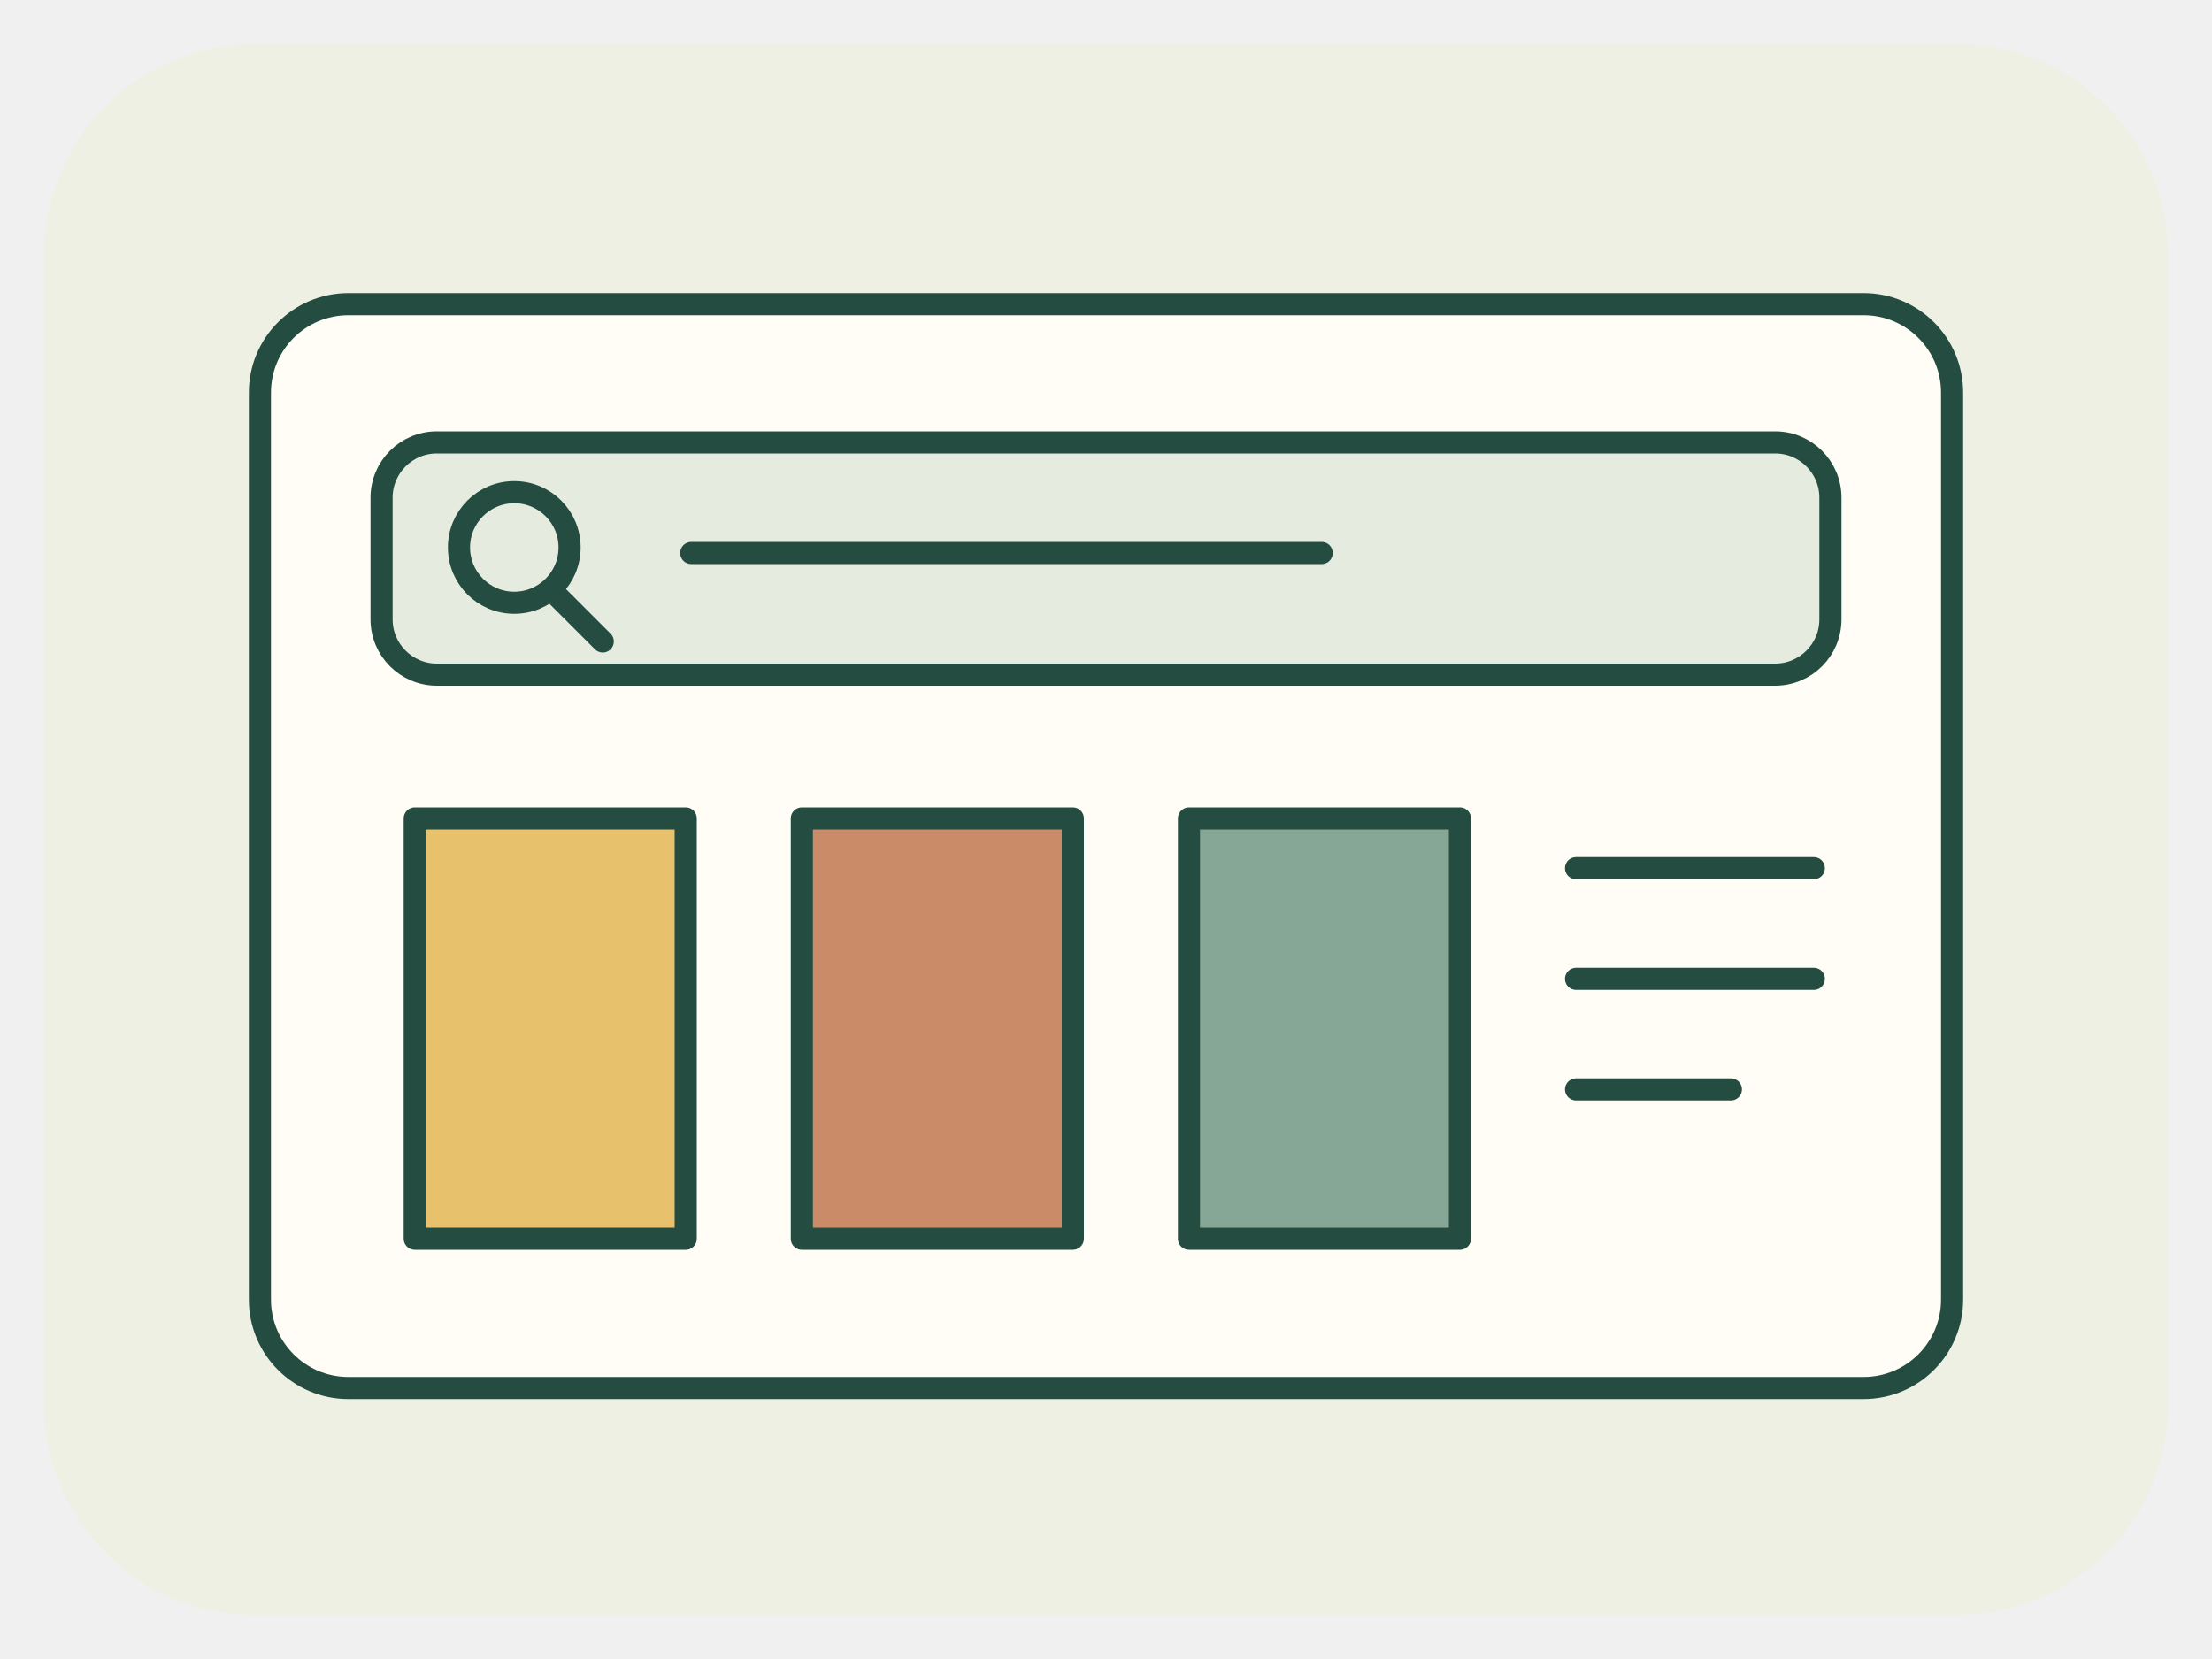
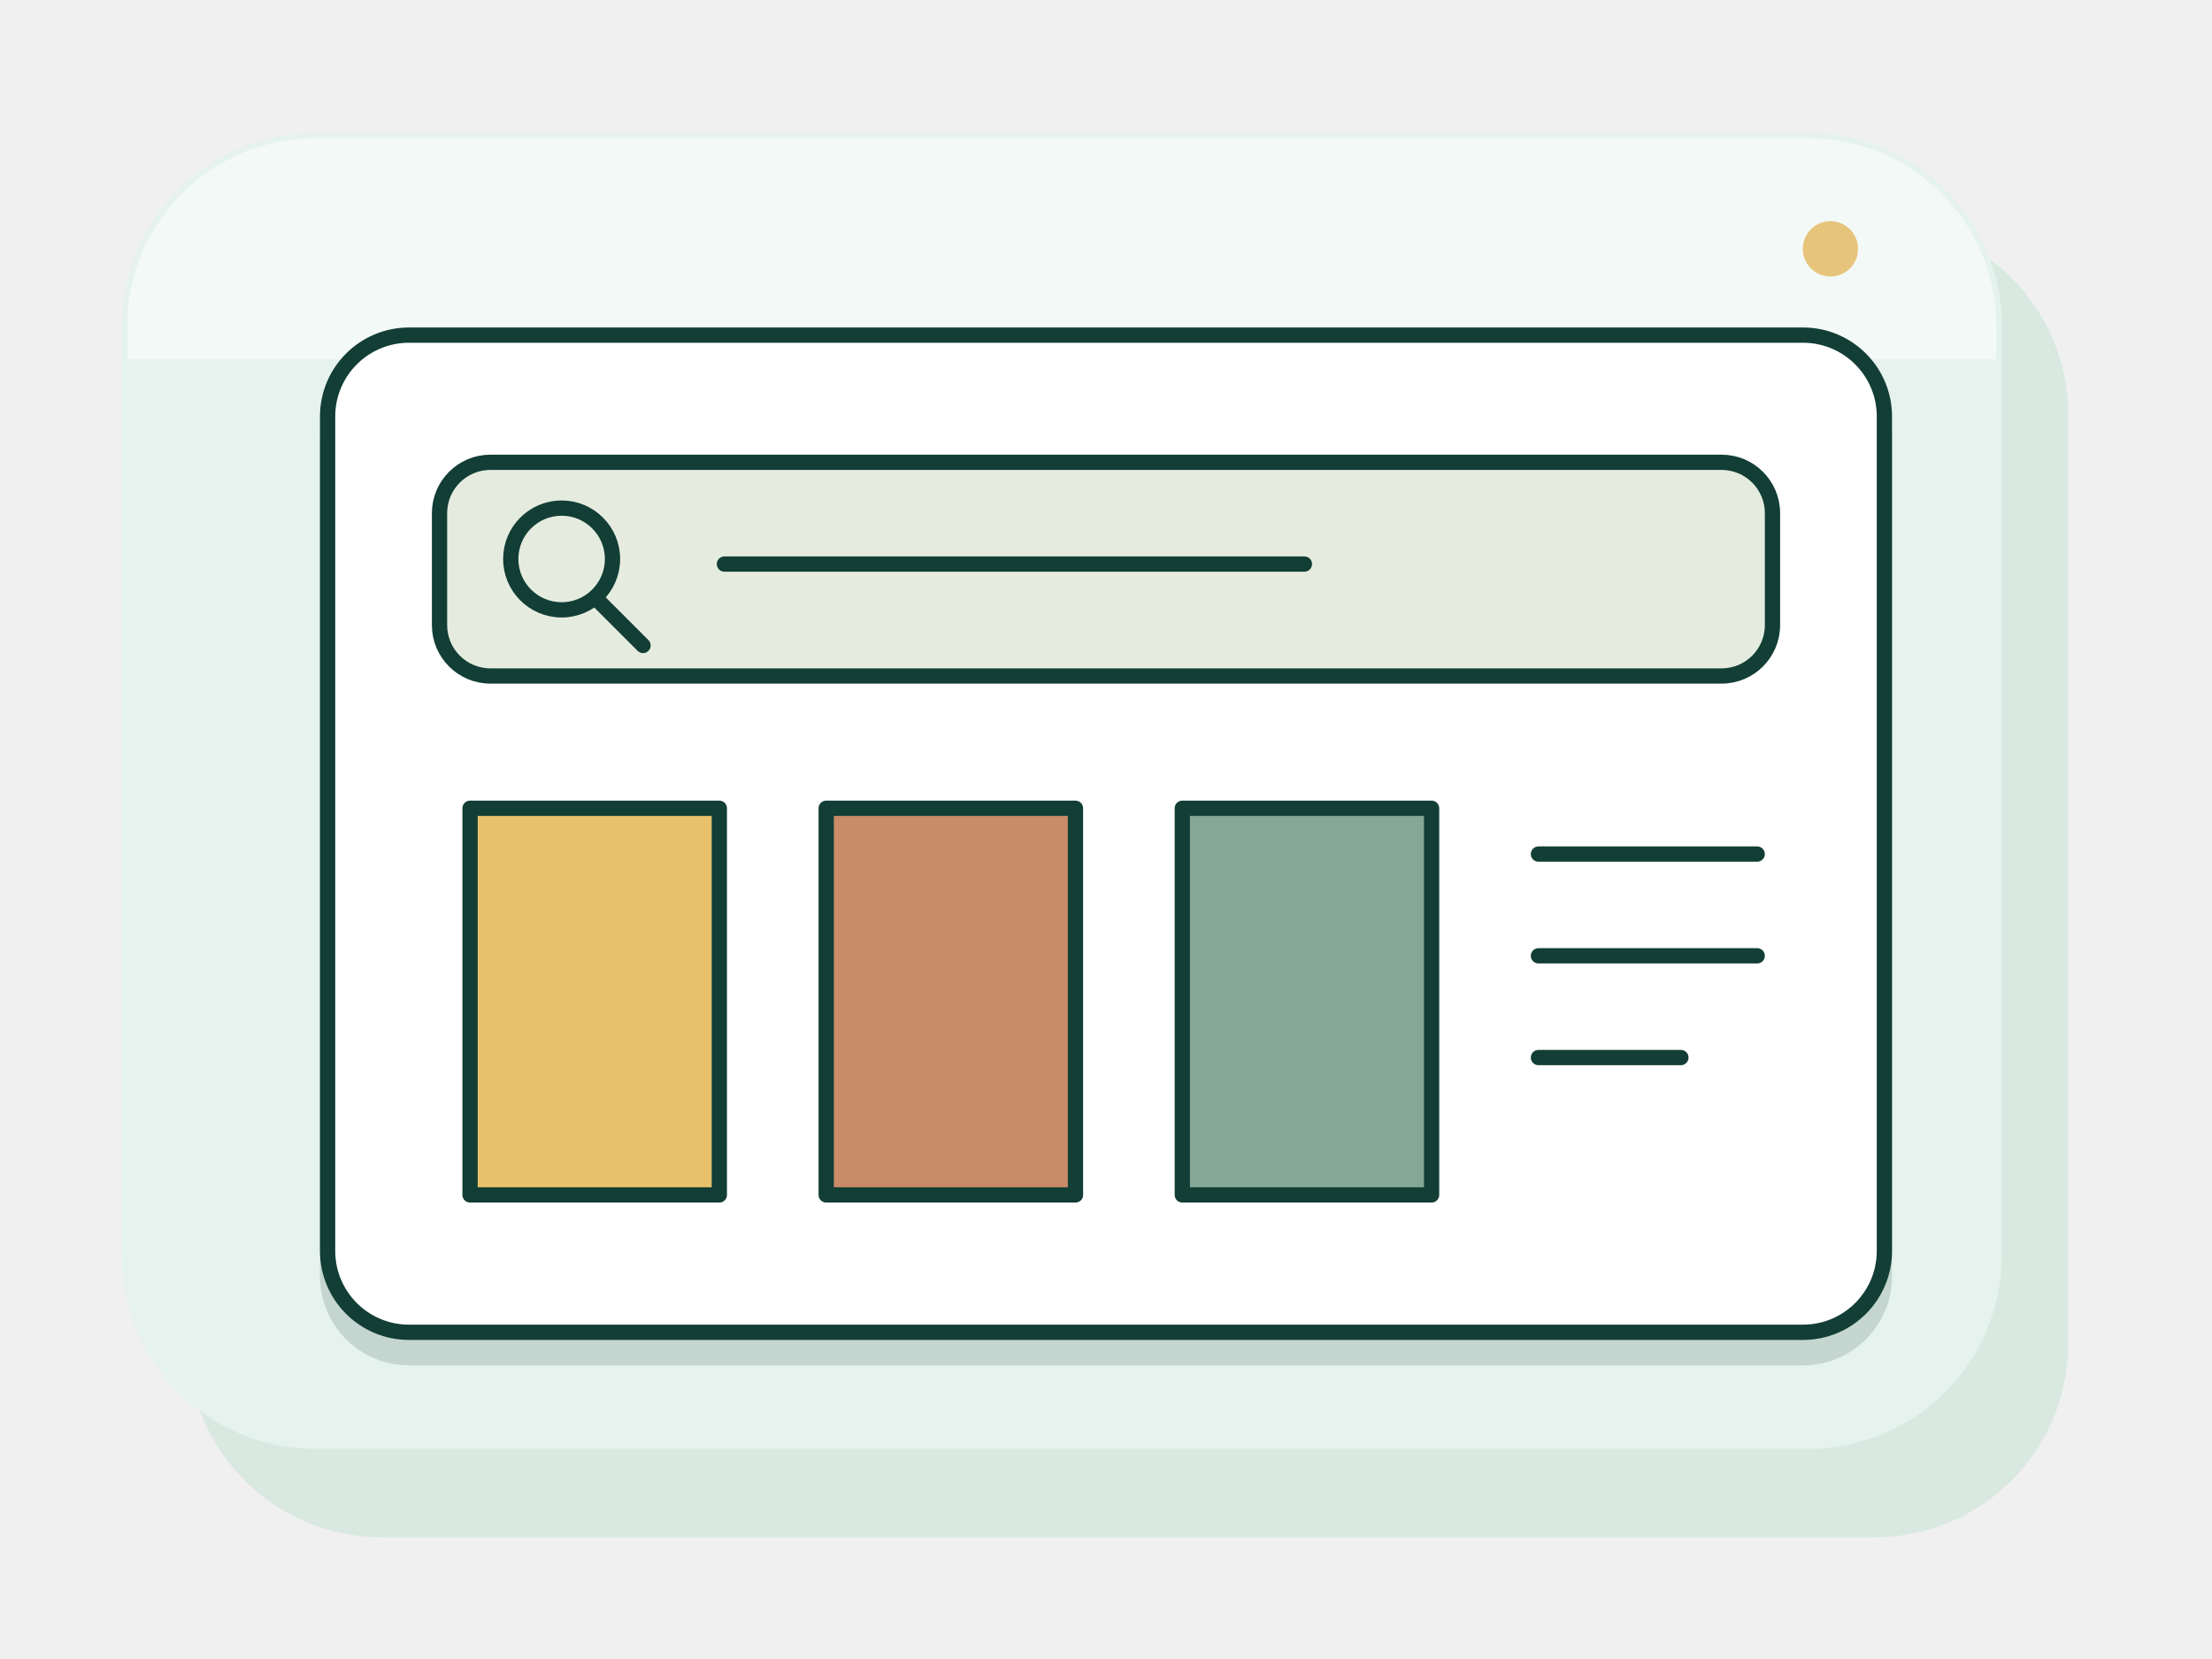
<svg xmlns="http://www.w3.org/2000/svg" viewBox="0 0 400 300" fill="none">
-   <rect x="8" y="8" width="384" height="284" rx="38" fill="#eef0e3" />
-   <g stroke="#244c40" stroke-width="4" stroke-linecap="round" stroke-linejoin="round">
-     <rect x="47" y="55" width="306" height="196" rx="16" fill="#fffdf6" />
-     <rect x="69" y="80" width="262" height="42" rx="10" fill="#e5ecdf" />
-     <circle cx="93" cy="99" r="10" />
-     <path d="m100 107 9 9M125 100h114" />
-     <path d="M75 148h49v76H75z" fill="#e7c16b" />
-     <path d="M145 148h49v76h-49z" fill="#c98b68" />
-     <path d="M215 148h49v76h-49z" fill="#86a796" />
-     <path d="M285 157h43m-43 20h43m-43 20h28" />
+   <rect x="34" y="40" width="340" height="238" rx="35" fill="#d9e9e1" />
+   <rect x="22" y="24" width="340" height="238" rx="35" fill="#e6f2ed" />
+   <path d="M57 25h270a34 34 0 0 1 34 34v6H23v-6a34 34 0 0 1 34-34Z" fill="#f3f9f6" />
+   <circle cx="331" cy="45" r="5" fill="#e7c47c" />
+   <g transform="translate(16 10) scale(.92)">
+     <g stroke="#123e35" stroke-width="3" stroke-linecap="round" stroke-linejoin="round">
+       <g transform="translate(0 5)" opacity=".16">
+         <rect x="47" y="55" width="306" height="196" rx="16" fill="#123e35" />
+       </g>
+       <rect x="47" y="55" width="306" height="196" rx="16" fill="#ffffff" />
+       <rect x="69" y="80" width="262" height="42" rx="10" fill="#e5ecdf" />
+       <circle cx="93" cy="99" r="10" />
+       <path d="m100 107 9 9M125 100h114" />
+       <path d="M75 148h49v76H75z" fill="#e7c16b" />
+       <path d="M145 148h49v76h-49z" fill="#c98b68" />
+       <path d="M215 148h49v76h-49z" fill="#86a796" />
+       <path d="M285 157h43m-43 20h43m-43 20h28" />
+     </g>
  </g>
</svg>
